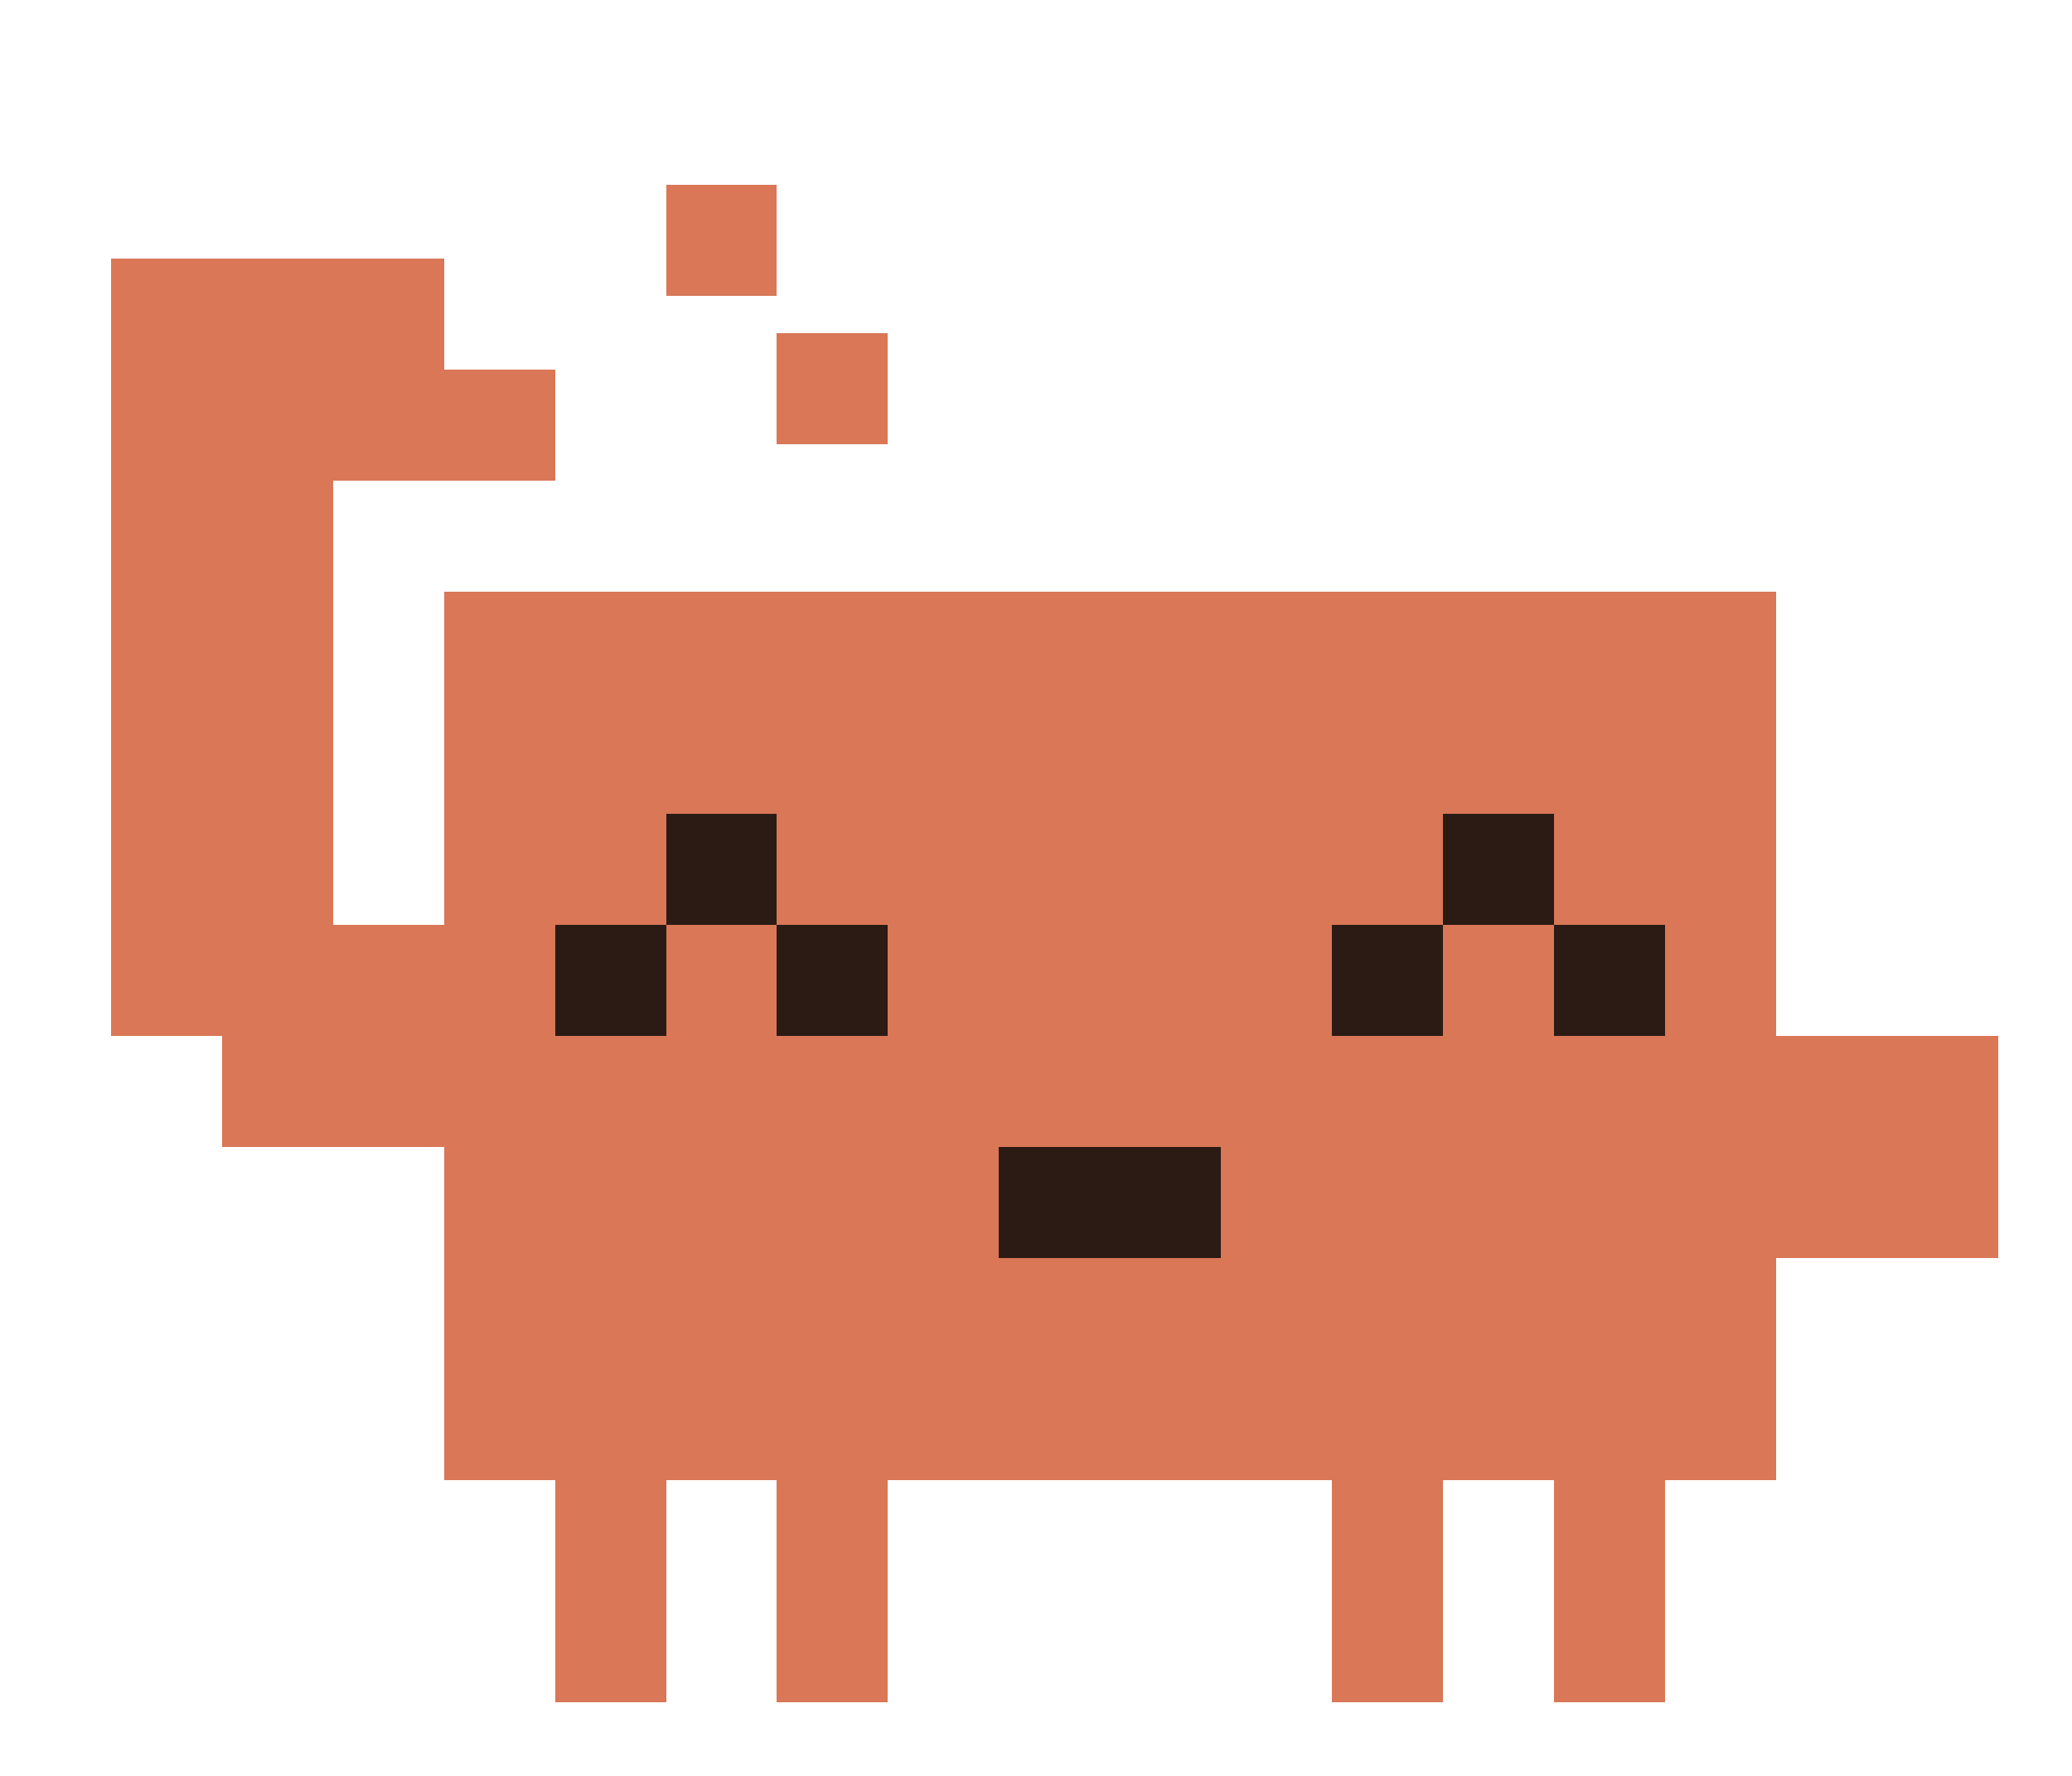
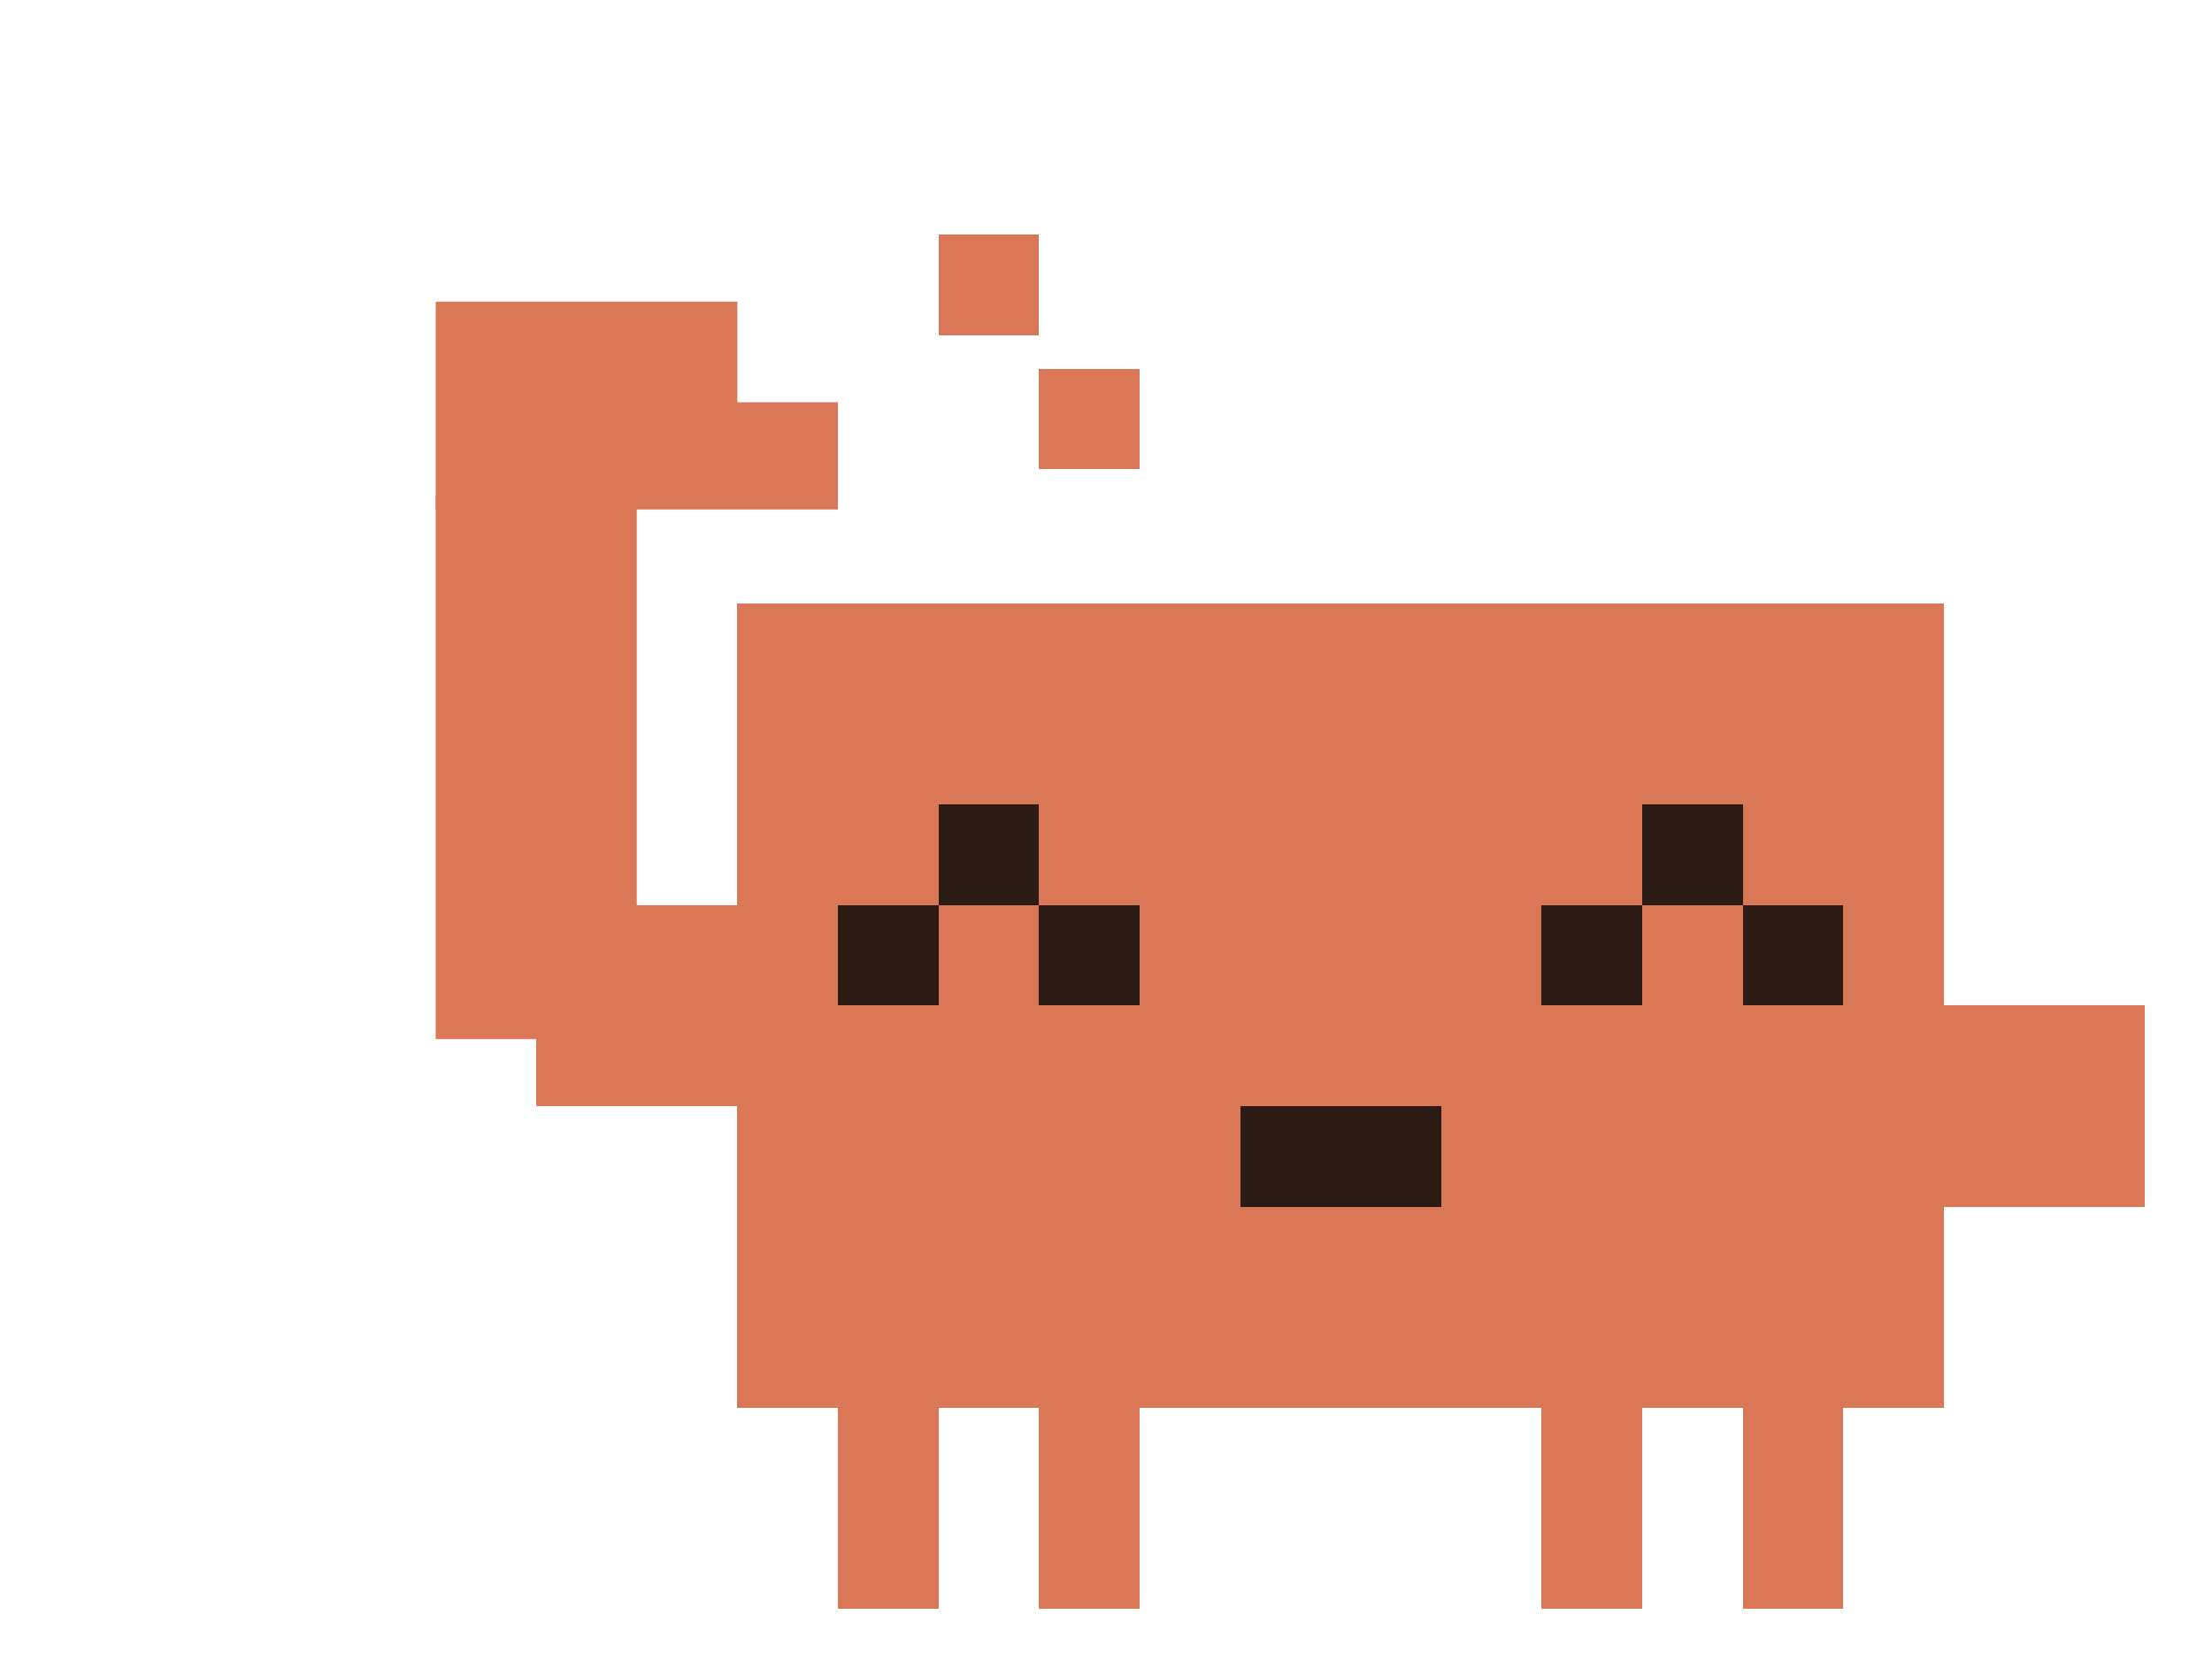
- <svg xmlns="http://www.w3.org/2000/svg" viewBox="-3 -3 28 24" shape-rendering="crispEdges">
-   <path fill="#D97757" d="M3 5H21V17H3ZM21 11H24V14H21ZM0 9.5H3V12.5H0ZM-1.5 3.5H1.5V11H-1.5ZM-1.5 0.5H3V3.5H-1.5ZM3 2H4.5V3.5H3ZM4.5 17H6V20H4.5ZM7.5 17H9V20H7.5ZM15 17H16.5V20H15ZM18 17H19.5V20H18Z" />
+ <svg xmlns="http://www.w3.org/2000/svg" viewBox="-8 -4 33 25" shape-rendering="crispEdges">
+   <path fill="#D97757" d="M3 5H21V17H3ZM21 11H24V14H21ZM0 9.5H3V12.5H0ZM4.5 17H6V20H4.5ZM7.5 17H9V20H7.5ZM15 17H16.5V20H15ZM18 17H19.5V20H18Z" />
+   <g id="arm" shape-rendering="geometricPrecision">
+     <path fill="#D97757" d="M-1.5 3.4H1.5V11.5H-1.5Z" />
+     <path id="hand" fill="#D97757" d="M-1.5 0.5H3V3.6H-1.5ZM2.9 2H4.5V3.6H2.9Z" />
+   </g>
  <path fill="#2B1B14" d="M4.5 9.5H6V11H4.5ZM6 8H7.5V9.5H6ZM7.5 9.5H9V11H7.5ZM15 9.5H16.5V11H15ZM16.5 8H18V9.5H16.5ZM18 9.5H19.5V11H18ZM10.5 12.5H13.5V14H10.5Z" />
-   <path fill="#D97757" d="M6 -0.5H7.5V1H6ZM7.5 1.5H9V3H7.5Z" />
+   <path id="ticks" fill="#D97757" d="M6 -0.5H7.5V1H6ZM7.5 1.5H9V3H7.5Z" />
</svg>
